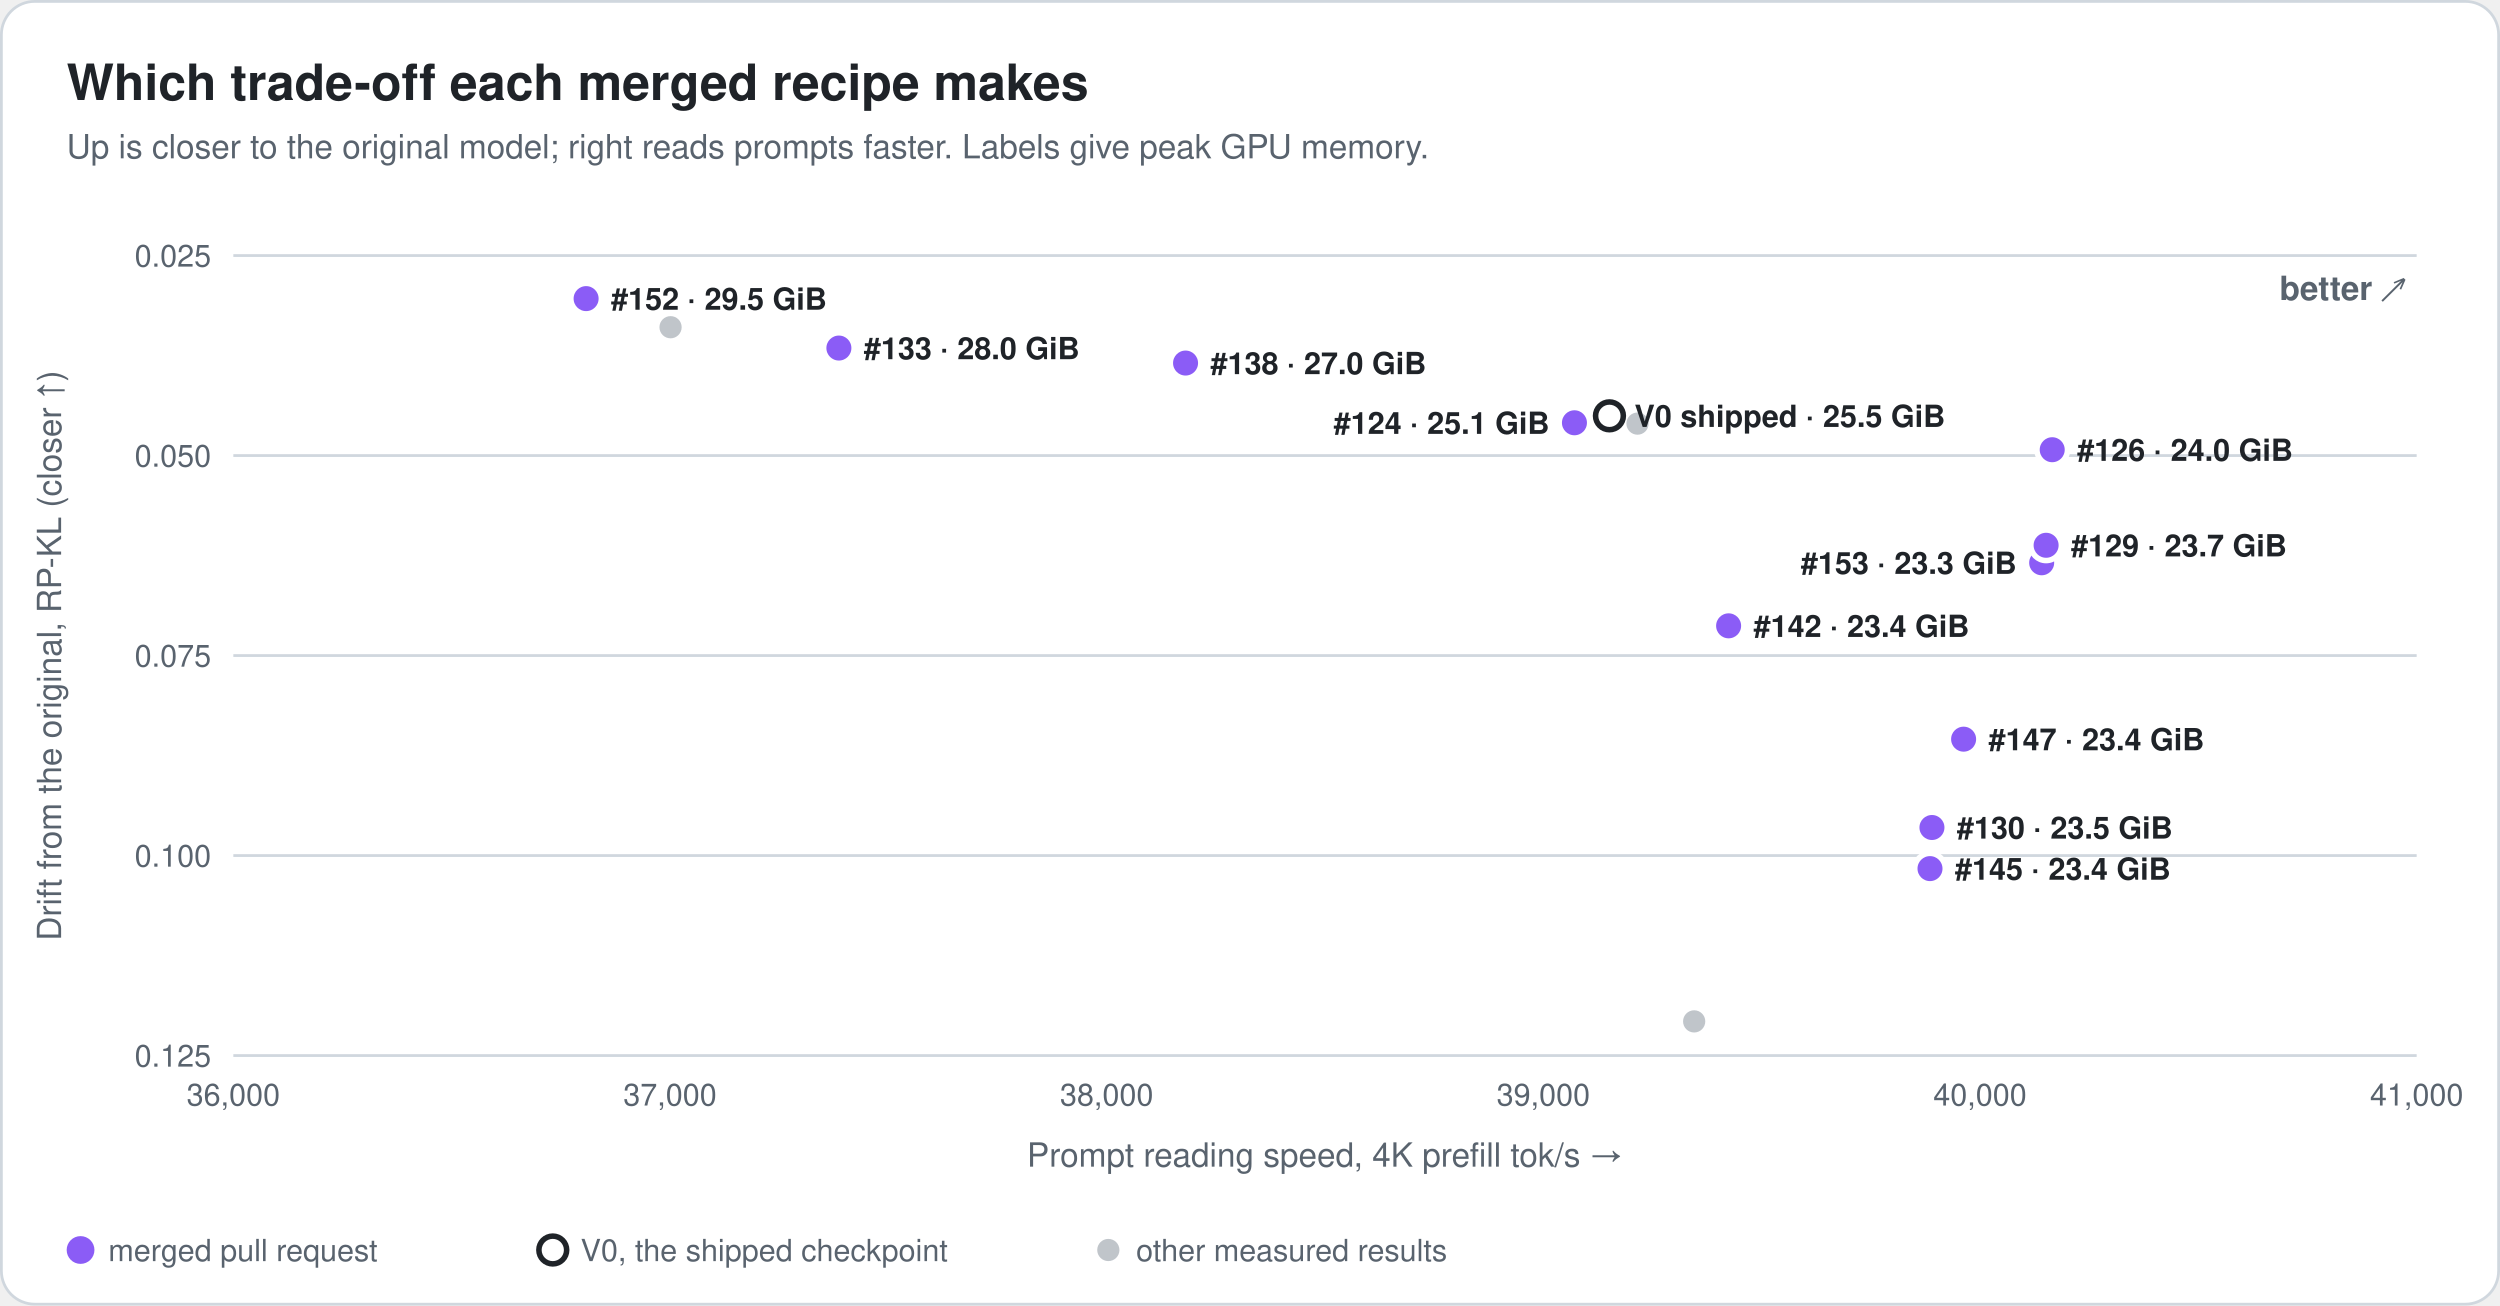
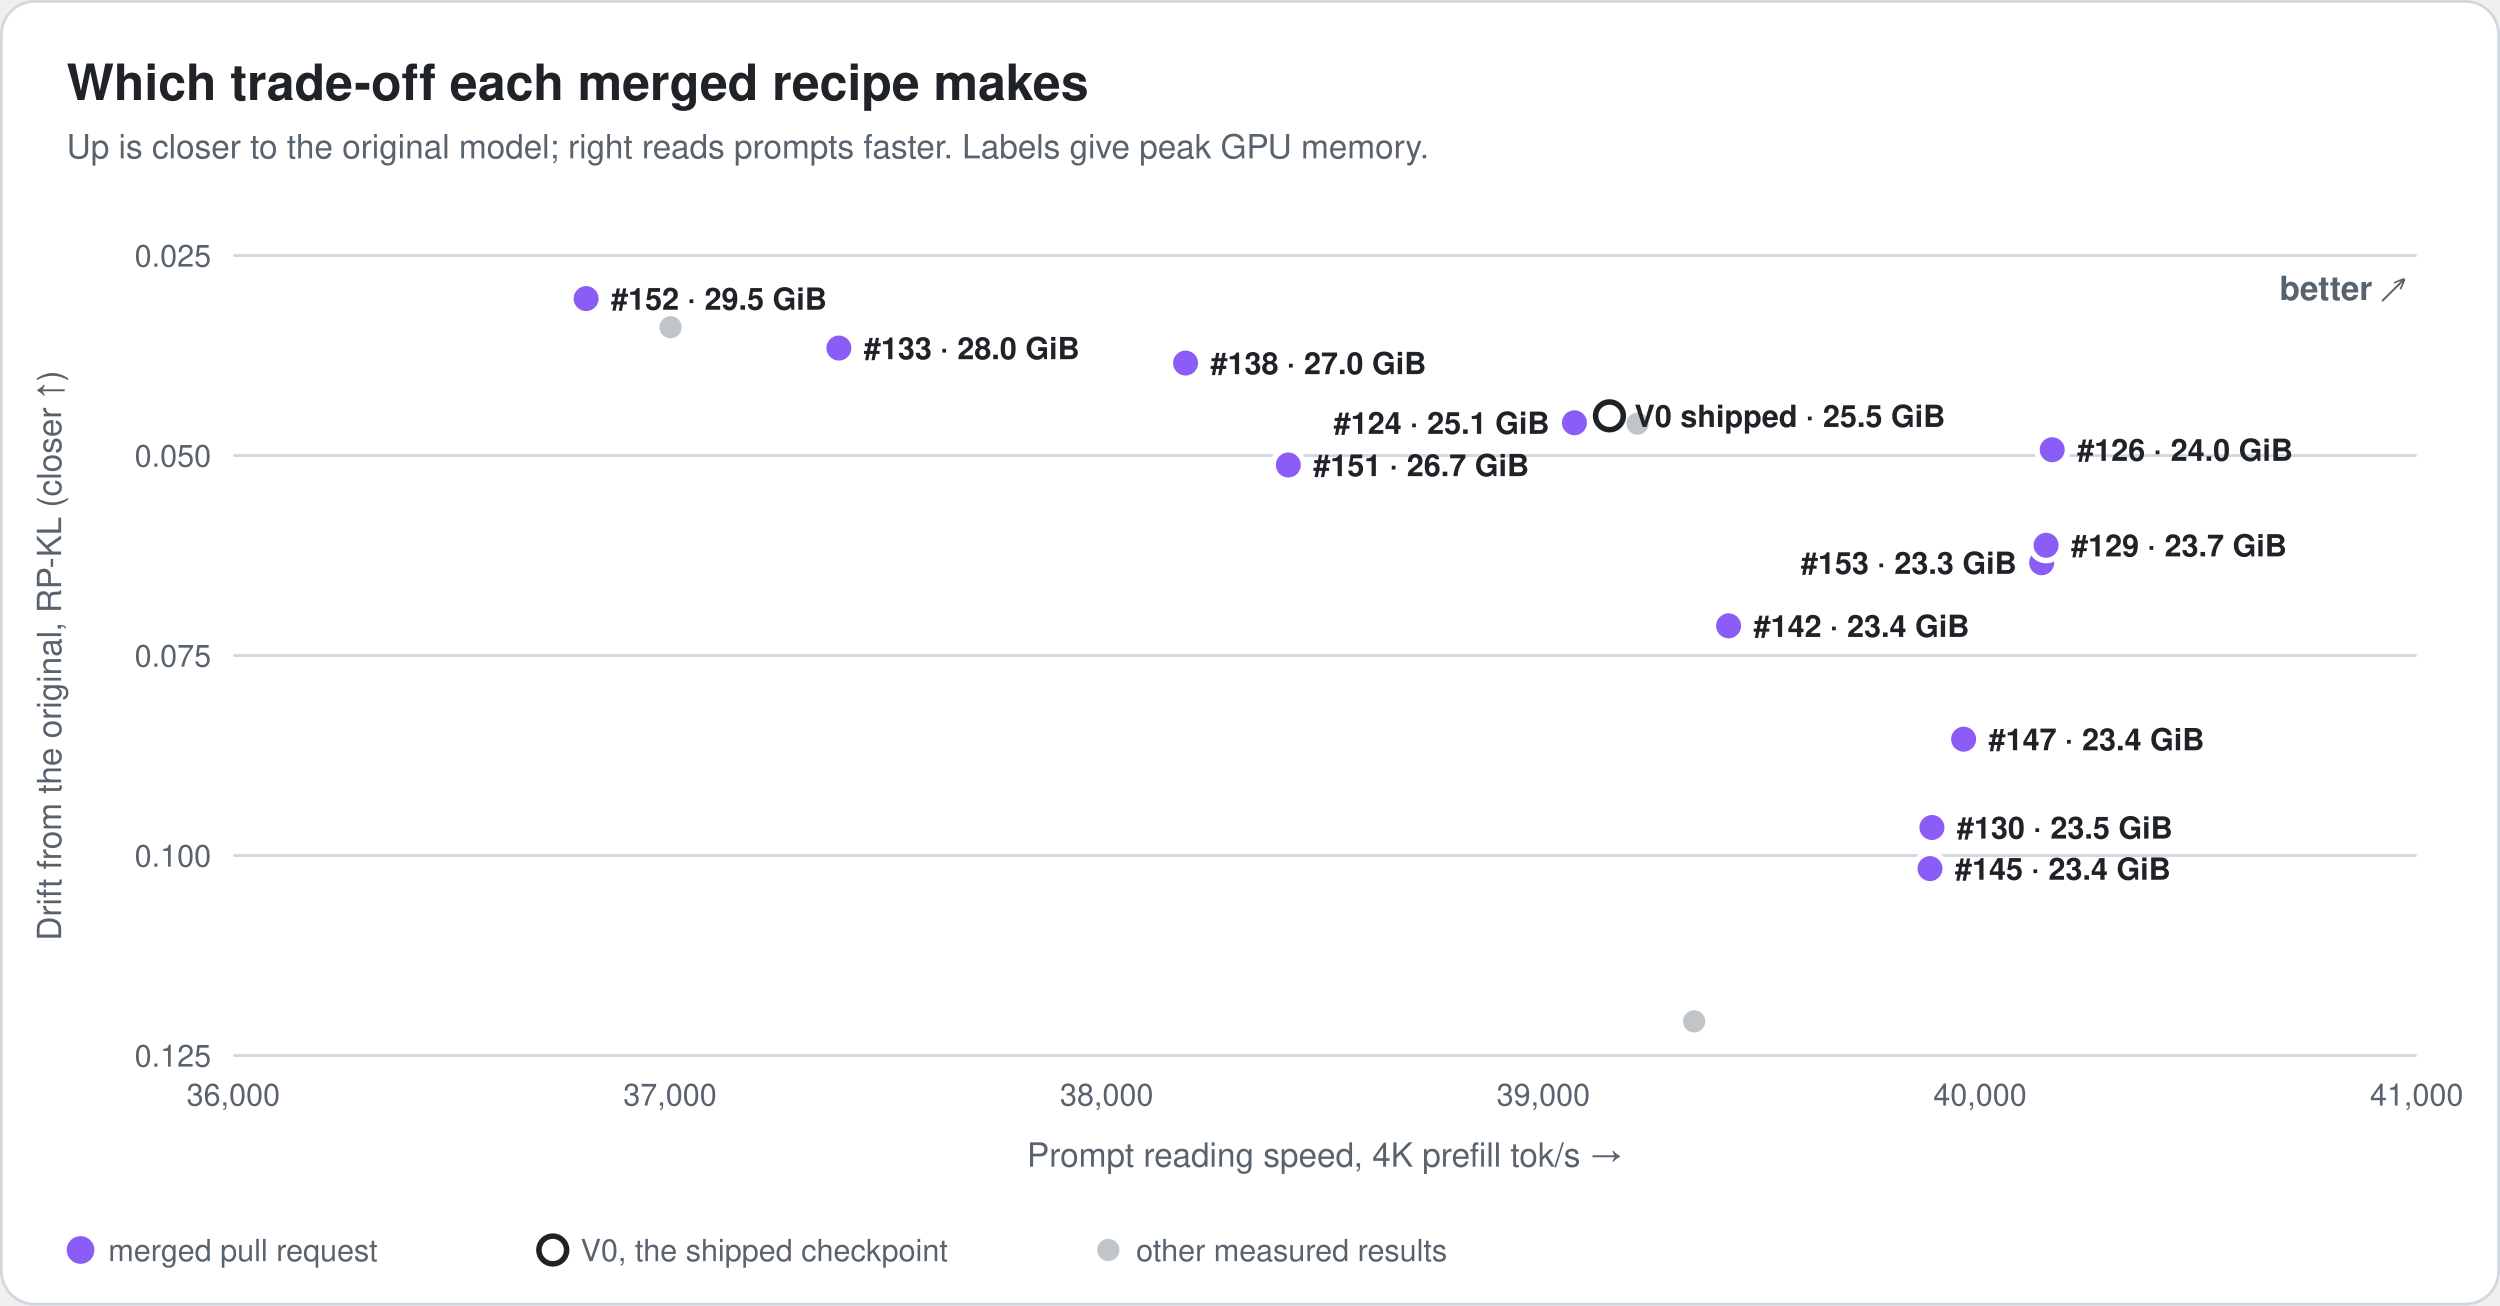
- <svg xmlns="http://www.w3.org/2000/svg" width="900" height="470" viewBox="0 0 900 470" font-family="-apple-system,BlinkMacSystemFont,'Segoe UI',Helvetica,Arial,sans-serif" role="img" aria-label="Trade-offs of 11 merged recipes against the shipped checkpoint">
+ <svg xmlns="http://www.w3.org/2000/svg" width="900" height="470" viewBox="0 0 900 470" font-family="-apple-system,BlinkMacSystemFont,'Segoe UI',Helvetica,Arial,sans-serif" role="img" aria-label="Trade-offs of 12 merged recipes against the shipped checkpoint">
  <style>
.bg{fill:#ffffff;stroke:#d0d7de}.t{fill:#1f2328}.m{fill:#59636e}.rule{stroke:#d0d7de}.ring{stroke:#ffffff}
.acc{fill:#8b5cf6}.accl{stroke:#8b5cf6}.wash{fill:#8b5cf6;fill-opacity:.1}.gry{fill:#8c959f}.rej{fill:#d03b3b}.track{fill:#eaeef2}.tk{stroke:#1f2328}
@media (prefers-color-scheme: dark){
.bg{fill:#0d1117;stroke:#30363d}.t{fill:#e6edf3}.m{fill:#9198a1}.rule{stroke:#30363d}.ring{stroke:#0d1117}
.acc{fill:#9a75f8}.accl{stroke:#9a75f8}.wash{fill:#9a75f8;fill-opacity:.14}.gry{fill:#9198a1}.rej{fill:#e5534b}.track{fill:#21262d}.tk{stroke:#e6edf3}}
</style>
  <rect class="bg" x="0.5" y="0.5" width="899" height="469" rx="12" />
  <text x="24.0" y="36.0" class="t" font-size="18" font-weight="600" text-anchor="start">Which trade-off each merged recipe makes</text>
  <text x="24.0" y="57.0" class="m" font-size="12" font-weight="400" text-anchor="start">Up is closer to the original model; right reads prompts faster. Labels give peak GPU memory.</text>
  <line class="rule" x1="84" x2="870" y1="92.0" y2="92.0" stroke-width="1" />
  <text x="76.0" y="96.0" class="m" font-size="11" font-weight="400" text-anchor="end">0.025</text>
  <line class="rule" x1="84" x2="870" y1="164.0" y2="164.0" stroke-width="1" />
  <text x="76.0" y="168.0" class="m" font-size="11" font-weight="400" text-anchor="end">0.050</text>
  <line class="rule" x1="84" x2="870" y1="236.0" y2="236.0" stroke-width="1" />
  <text x="76.0" y="240.0" class="m" font-size="11" font-weight="400" text-anchor="end">0.075</text>
  <line class="rule" x1="84" x2="870" y1="308.0" y2="308.0" stroke-width="1" />
  <text x="76.0" y="312.0" class="m" font-size="11" font-weight="400" text-anchor="end">0.100</text>
  <line class="rule" x1="84" x2="870" y1="380.0" y2="380.0" stroke-width="1" />
  <text x="76.0" y="384.0" class="m" font-size="11" font-weight="400" text-anchor="end">0.125</text>
  <text x="84.0" y="398.0" class="m" font-size="11" font-weight="400" text-anchor="middle">36,000</text>
  <text x="241.2" y="398.0" class="m" font-size="11" font-weight="400" text-anchor="middle">37,000</text>
  <text x="398.4" y="398.0" class="m" font-size="11" font-weight="400" text-anchor="middle">38,000</text>
  <text x="555.6" y="398.0" class="m" font-size="11" font-weight="400" text-anchor="middle">39,000</text>
  <text x="712.8" y="398.0" class="m" font-size="11" font-weight="400" text-anchor="middle">40,000</text>
  <text x="870.0" y="398.0" class="m" font-size="11" font-weight="400" text-anchor="middle">41,000</text>
  <text x="477.0" y="420.0" class="m" font-size="12" font-weight="400" text-anchor="middle">Prompt reading speed, 4K prefill tok/s →</text>
  <text x="22" y="236.0" class="m" font-size="12" text-anchor="middle" transform="rotate(-90 22 236.0)">Drift from the original, RP-KL (closer ↑)</text>
  <text x="866.0" y="108.0" class="m" font-size="12" font-weight="600" text-anchor="end">better ↗</text>
  <circle class="gry" cx="589.5" cy="152.5" r="4" opacity=".55" />
  <circle class="gry" cx="609.9" cy="367.7" r="4" opacity=".55" />
  <circle class="gry" cx="241.4" cy="117.8" r="4" opacity=".55" />
  <circle class="tk" cx="579.4" cy="149.7" r="5" fill="none" stroke-width="2" />
  <circle class="acc ring" cx="622.3" cy="225.3" r="5.5" stroke-width="2" />
  <circle class="acc ring" cx="695.5" cy="297.9" r="5.5" stroke-width="2" />
  <circle class="acc ring" cx="694.8" cy="312.7" r="5.5" stroke-width="2" />
  <circle class="acc ring" cx="735.0" cy="202.6" r="5.5" stroke-width="2" />
  <circle class="acc ring" cx="706.9" cy="266.1" r="5.5" stroke-width="2" />
  <circle class="acc ring" cx="736.6" cy="196.3" r="5.5" stroke-width="2" />
  <circle class="acc ring" cx="738.8" cy="161.9" r="5.5" stroke-width="2" />
  <circle class="acc ring" cx="426.8" cy="130.7" r="5.5" stroke-width="2" />
  <circle class="acc ring" cx="302.0" cy="125.3" r="5.5" stroke-width="2" />
+   <circle class="acc ring" cx="463.8" cy="167.4" r="5.5" stroke-width="2" />
  <circle class="acc ring" cx="211.0" cy="107.5" r="5.5" stroke-width="2" />
  <circle class="acc ring" cx="566.8" cy="152.2" r="5.5" stroke-width="2" />
  <text x="588.4" y="153.7" class="t" font-size="11" font-weight="600" text-anchor="start">V0 shipped · 25.5 GiB</text>
  <text x="220.0" y="111.5" class="t" font-size="11" font-weight="600" text-anchor="start">#152 · 29.5 GiB</text>
  <text x="311.0" y="129.3" class="t" font-size="11" font-weight="600" text-anchor="start">#133 · 28.0 GiB</text>
  <text x="435.8" y="134.7" class="t" font-size="11" font-weight="600" text-anchor="start">#138 · 27.0 GiB</text>
  <text x="557.8" y="156.2" class="t" font-size="11" font-weight="600" text-anchor="end">#124 · 25.1 GiB</text>
  <text x="747.8" y="165.9" class="t" font-size="11" font-weight="600" text-anchor="start">#126 · 24.0 GiB</text>
+   <text x="472.8" y="171.4" class="t" font-size="11" font-weight="600" text-anchor="start">#151 · 26.7 GiB</text>
  <text x="745.6" y="200.3" class="t" font-size="11" font-weight="600" text-anchor="start">#129 · 23.7 GiB</text>
  <text x="726.0" y="206.6" class="t" font-size="11" font-weight="600" text-anchor="end">#153 · 23.3 GiB</text>
  <text x="631.3" y="229.3" class="t" font-size="11" font-weight="600" text-anchor="start">#142 · 23.4 GiB</text>
  <text x="715.9" y="270.1" class="t" font-size="11" font-weight="600" text-anchor="start">#147 · 23.4 GiB</text>
  <text x="704.5" y="301.9" class="t" font-size="11" font-weight="600" text-anchor="start">#130 · 23.5 GiB</text>
  <text x="703.8" y="316.7" class="t" font-size="11" font-weight="600" text-anchor="start">#145 · 23.4 GiB</text>
  <circle class="acc" cx="29" cy="450" r="5" />
  <text x="39.0" y="454.0" class="m" font-size="11" font-weight="400" text-anchor="start">merged pull request</text>
  <circle class="tk" cx="199" cy="450" r="5" fill="none" stroke-width="2" />
  <text x="209.0" y="454.0" class="m" font-size="11" font-weight="400" text-anchor="start">V0, the shipped checkpoint</text>
  <circle class="gry" cx="399" cy="450" r="4" opacity=".55" />
  <text x="409.0" y="454.0" class="m" font-size="11" font-weight="400" text-anchor="start">other measured results</text>
</svg>
